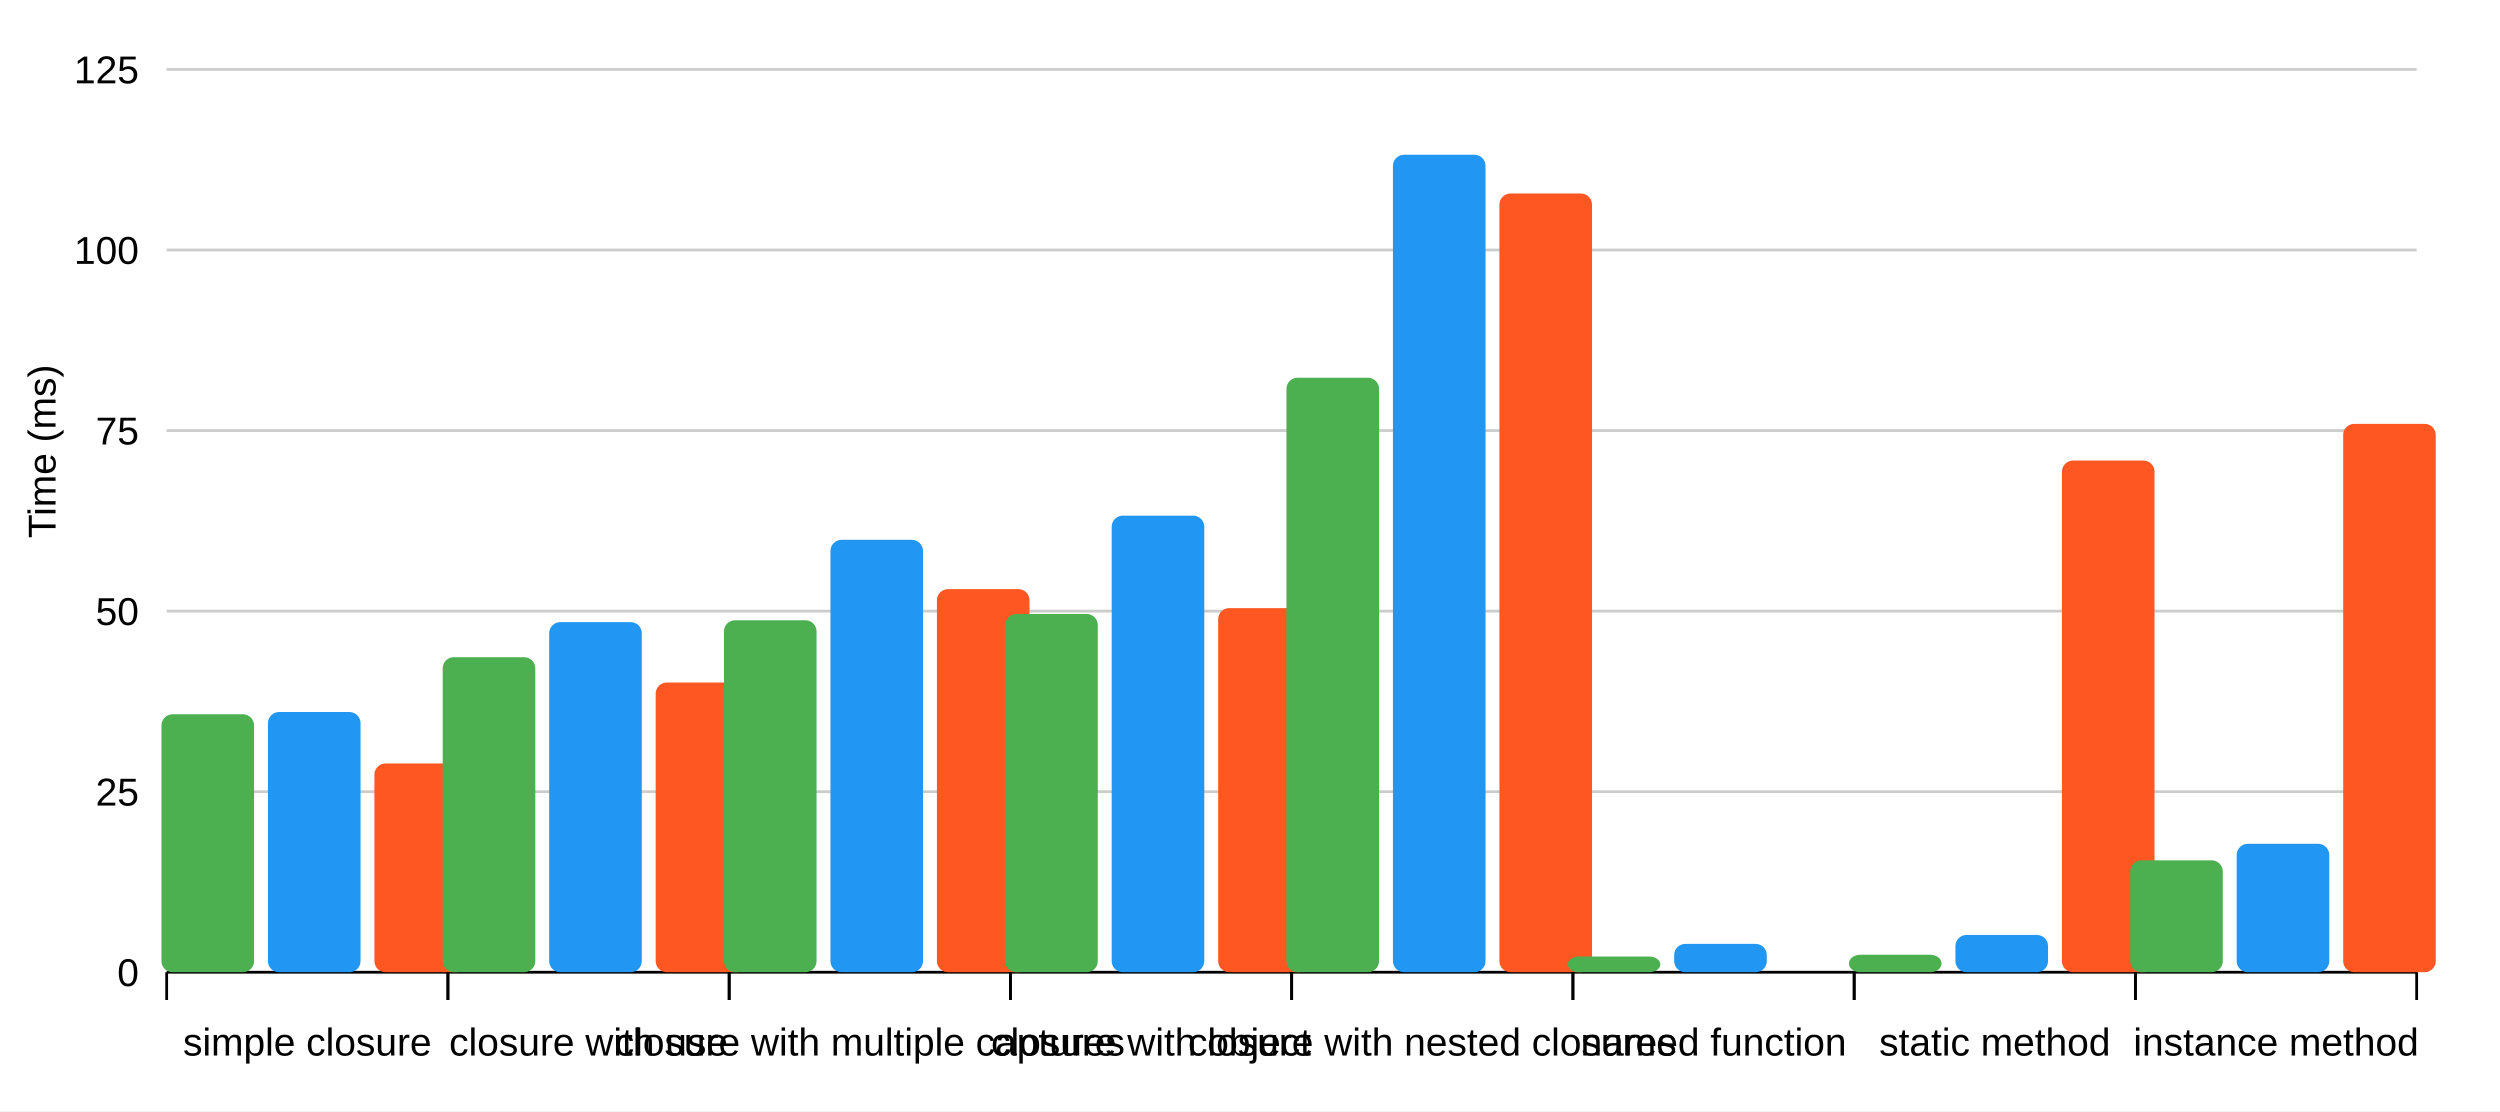
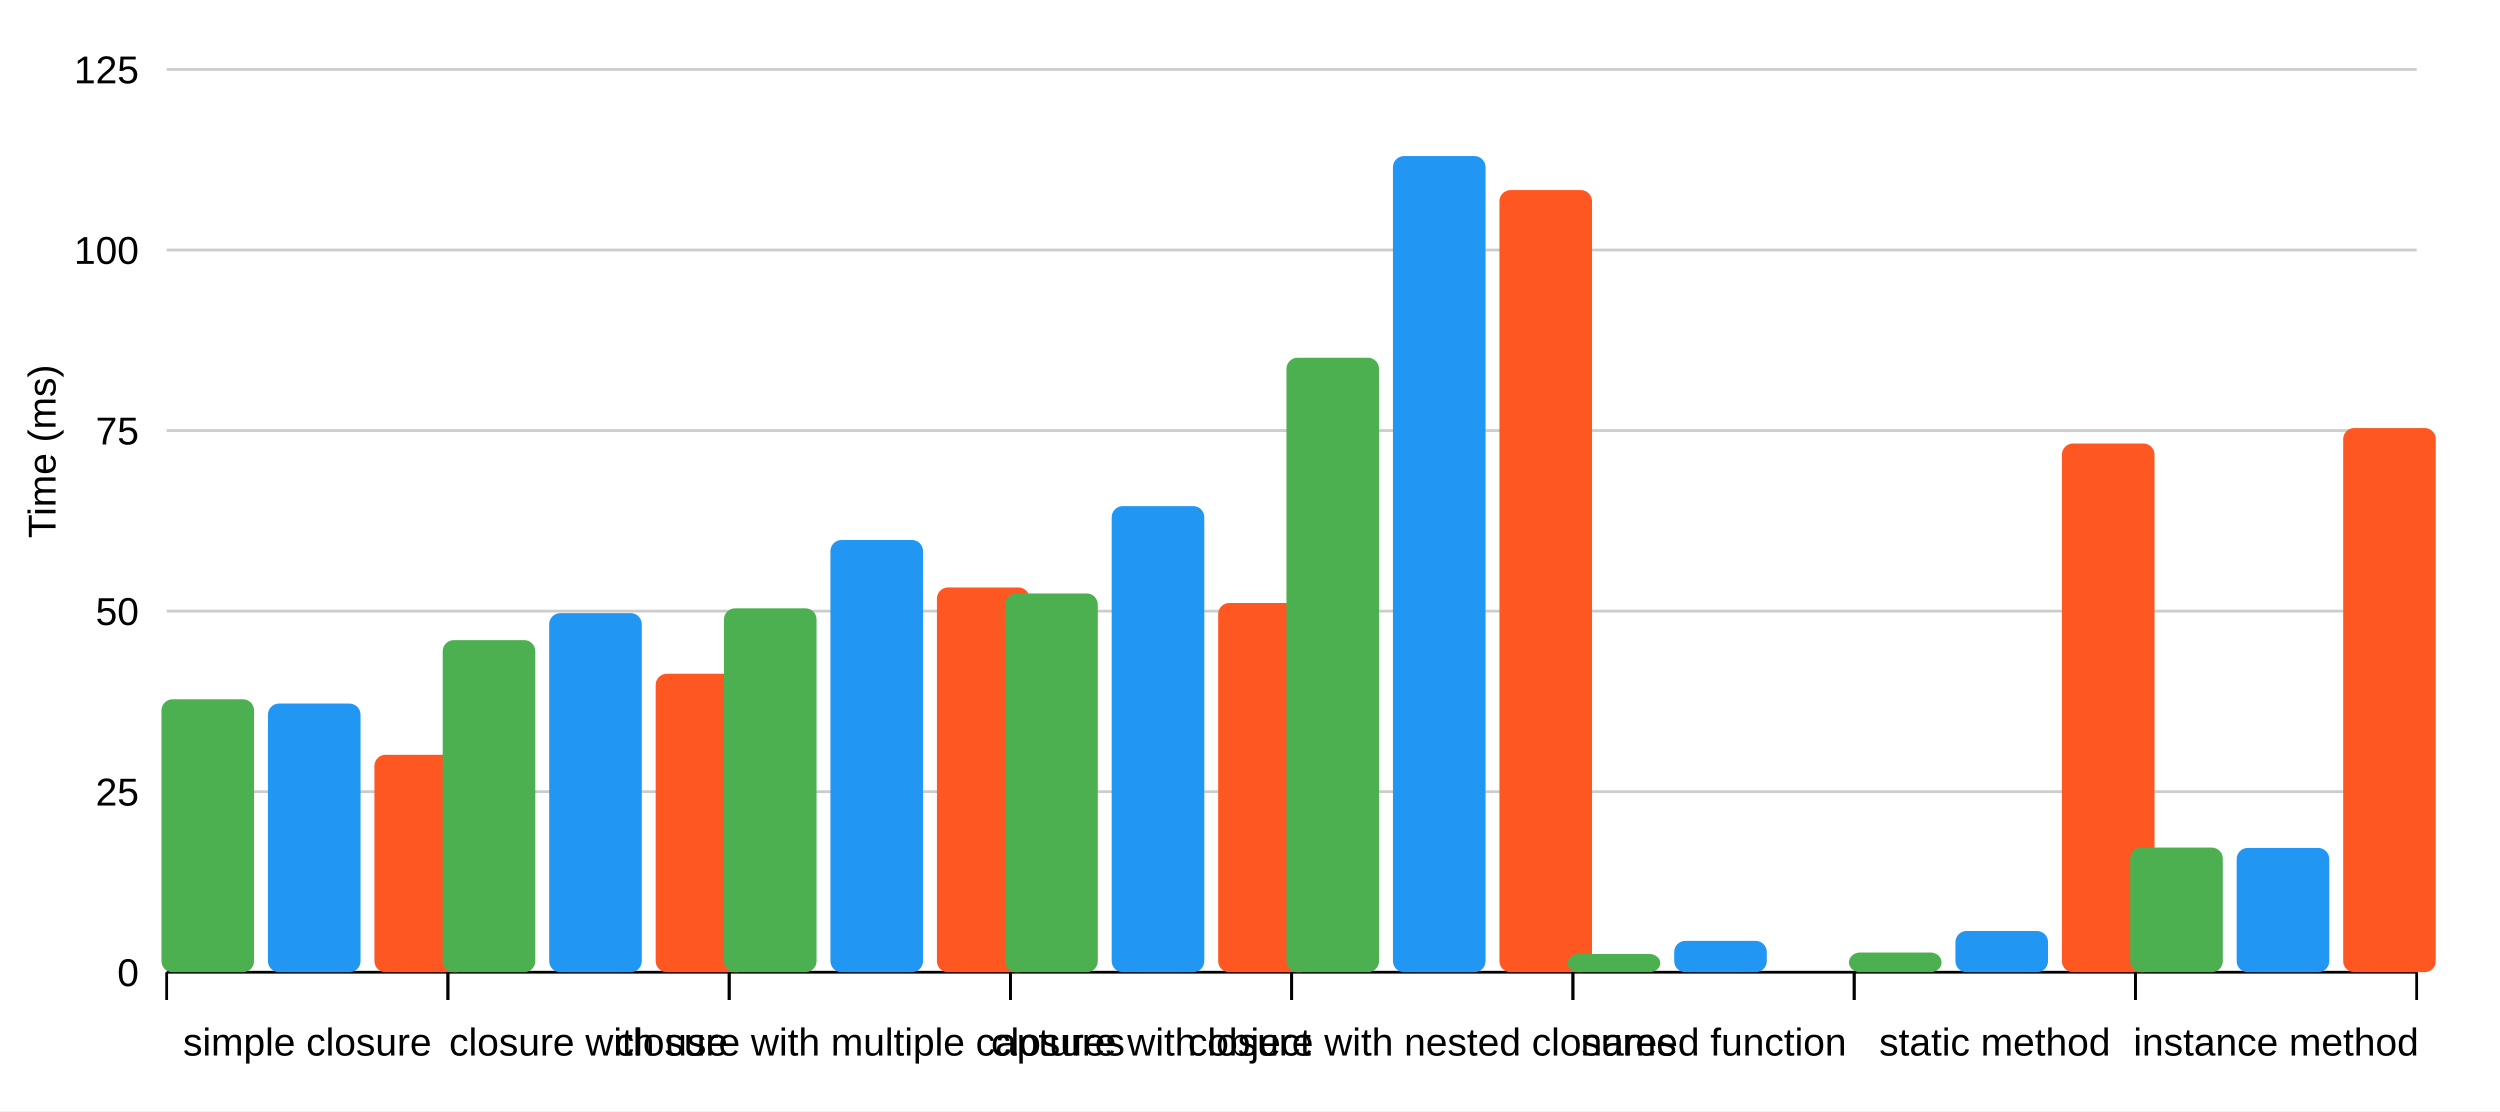
<svg xmlns="http://www.w3.org/2000/svg" width="900" height="400" viewBox="0 0 900 400">
  <rect x="0" y="0" width="900" height="400" fill="white" fill-opacity="1" stroke="none" stroke-width="0" rx="0" ry="0" />
  <text x="50" y="355" font-family="arial" font-size="14" fill="black" stroke="none" stroke-width="0" text-anchor="end" dominant-baseline="alphabetic" alignment-baseline="auto">0</text>
  <text x="50" y="290" font-family="arial" font-size="14" fill="black" stroke="none" stroke-width="0" text-anchor="end" dominant-baseline="alphabetic" alignment-baseline="auto">25</text>
  <text x="50" y="225" font-family="arial" font-size="14" fill="black" stroke="none" stroke-width="0" text-anchor="end" dominant-baseline="alphabetic" alignment-baseline="auto">50</text>
  <text x="50" y="160" font-family="arial" font-size="14" fill="black" stroke="none" stroke-width="0" text-anchor="end" dominant-baseline="alphabetic" alignment-baseline="auto">75</text>
  <text x="50" y="95" font-family="arial" font-size="14" fill="black" stroke="none" stroke-width="0" text-anchor="end" dominant-baseline="alphabetic" alignment-baseline="auto">100</text>
  <text x="50" y="30" font-family="arial" font-size="14" fill="black" stroke="none" stroke-width="0" text-anchor="end" dominant-baseline="alphabetic" alignment-baseline="auto">125</text>
  <text x="20" y="162.5" font-family="arial" font-size="14" fill="black" stroke="none" stroke-width="0" text-anchor="middle" dominant-baseline="alphabetic" alignment-baseline="middle" transform="rotate(270, 20, 162.5)">Time (ms)</text>
  <line x1="60" y1="350" x2="870" y2="350" stroke="black" stroke-dasharray="none" stroke-width="1" stroke-opacity="1" />
  <line x1="60" y1="285" x2="870" y2="285" stroke="black" stroke-dasharray="none" stroke-width="1" stroke-opacity="0.2" />
  <line x1="60" y1="220" x2="870" y2="220" stroke="black" stroke-dasharray="none" stroke-width="1" stroke-opacity="0.2" />
  <line x1="60" y1="155" x2="870" y2="155" stroke="black" stroke-dasharray="none" stroke-width="1" stroke-opacity="0.2" />
  <line x1="60" y1="90" x2="870" y2="90" stroke="black" stroke-dasharray="none" stroke-width="1" stroke-opacity="0.2" />
  <line x1="60" y1="25" x2="870" y2="25" stroke="black" stroke-dasharray="none" stroke-width="1" stroke-opacity="0.2" />
  <line x1="60" y1="350" x2="60" y2="360" stroke="black" stroke-dasharray="none" stroke-width="1" stroke-opacity="1" />
-   <rect x="58.125" y="257.143" width="33.333" height="92.857" fill="#4CAF50" fill-opacity="1" stroke="none" stroke-width="0" rx="4" ry="4" />
-   <rect x="96.458" y="256.33" width="33.333" height="93.67" fill="#2196F3" fill-opacity="1" stroke="none" stroke-width="0" rx="4" ry="4" />
-   <rect x="134.792" y="274.842" width="33.333" height="75.158" fill="#FF5722" fill-opacity="1" stroke="none" stroke-width="0" rx="4" ry="4" />
+   <rect x="58.125" y="251.738" width="33.333" height="98.262" fill="#4CAF50" fill-opacity="1" stroke="none" stroke-width="0" rx="4" ry="4" />
+   <rect x="96.458" y="253.28" width="33.333" height="96.72" fill="#2196F3" fill-opacity="1" stroke="none" stroke-width="0" rx="4" ry="4" />
+   <rect x="134.792" y="271.725" width="33.333" height="78.275" fill="#FF5722" fill-opacity="1" stroke="none" stroke-width="0" rx="4" ry="4" />
  <line x1="161.25" y1="350" x2="161.25" y2="360" stroke="black" stroke-dasharray="none" stroke-width="1" stroke-opacity="1" />
  <text x="110.625" y="380" font-family="arial" font-size="14" fill="black" stroke="none" stroke-width="0" text-anchor="middle" dominant-baseline="alphabetic" alignment-baseline="auto">simple closure</text>
  <line x1="161.25" y1="350" x2="161.25" y2="360" stroke="black" stroke-dasharray="none" stroke-width="1" stroke-opacity="1" />
-   <rect x="159.375" y="236.583" width="33.333" height="113.417" fill="#4CAF50" fill-opacity="1" stroke="none" stroke-width="0" rx="4" ry="4" />
-   <rect x="197.708" y="223.967" width="33.333" height="126.033" fill="#2196F3" fill-opacity="1" stroke="none" stroke-width="0" rx="4" ry="4" />
-   <rect x="236.042" y="245.714" width="33.333" height="104.286" fill="#FF5722" fill-opacity="1" stroke="none" stroke-width="0" rx="4" ry="4" />
+   <rect x="159.375" y="230.436" width="33.333" height="119.564" fill="#4CAF50" fill-opacity="1" stroke="none" stroke-width="0" rx="4" ry="4" />
+   <rect x="197.708" y="220.725" width="33.333" height="129.275" fill="#2196F3" fill-opacity="1" stroke="none" stroke-width="0" rx="4" ry="4" />
+   <rect x="236.042" y="242.552" width="33.333" height="107.448" fill="#FF5722" fill-opacity="1" stroke="none" stroke-width="0" rx="4" ry="4" />
  <line x1="262.5" y1="350" x2="262.5" y2="360" stroke="black" stroke-dasharray="none" stroke-width="1" stroke-opacity="1" />
  <text x="211.875" y="380" font-family="arial" font-size="14" fill="black" stroke="none" stroke-width="0" text-anchor="middle" dominant-baseline="alphabetic" alignment-baseline="auto">closure with use</text>
  <line x1="262.5" y1="350" x2="262.5" y2="360" stroke="black" stroke-dasharray="none" stroke-width="1" stroke-opacity="1" />
-   <rect x="260.625" y="223.289" width="33.333" height="126.711" fill="#4CAF50" fill-opacity="1" stroke="none" stroke-width="0" rx="4" ry="4" />
-   <rect x="298.958" y="194.34" width="33.333" height="155.66" fill="#2196F3" fill-opacity="1" stroke="none" stroke-width="0" rx="4" ry="4" />
-   <rect x="337.292" y="212.085" width="33.333" height="137.915" fill="#FF5722" fill-opacity="1" stroke="none" stroke-width="0" rx="4" ry="4" />
+   <rect x="260.625" y="218.997" width="33.333" height="131.003" fill="#4CAF50" fill-opacity="1" stroke="none" stroke-width="0" rx="4" ry="4" />
+   <rect x="298.958" y="194.395" width="33.333" height="155.605" fill="#2196F3" fill-opacity="1" stroke="none" stroke-width="0" rx="4" ry="4" />
+   <rect x="337.292" y="211.48" width="33.333" height="138.52" fill="#FF5722" fill-opacity="1" stroke="none" stroke-width="0" rx="4" ry="4" />
  <line x1="363.75" y1="350" x2="363.75" y2="360" stroke="black" stroke-dasharray="none" stroke-width="1" stroke-opacity="1" />
  <text x="313.125" y="380" font-family="arial" font-size="14" fill="black" stroke="none" stroke-width="0" text-anchor="middle" dominant-baseline="alphabetic" alignment-baseline="auto">closure with multiple captures</text>
  <line x1="363.75" y1="350" x2="363.75" y2="360" stroke="black" stroke-dasharray="none" stroke-width="1" stroke-opacity="1" />
-   <rect x="361.875" y="221.03" width="33.333" height="128.97" fill="#4CAF50" fill-opacity="1" stroke="none" stroke-width="0" rx="4" ry="4" />
-   <rect x="400.208" y="185.63" width="33.333" height="164.37" fill="#2196F3" fill-opacity="1" stroke="none" stroke-width="0" rx="4" ry="4" />
-   <rect x="438.542" y="218.916" width="33.333" height="131.084" fill="#FF5722" fill-opacity="1" stroke="none" stroke-width="0" rx="4" ry="4" />
+   <rect x="361.875" y="213.638" width="33.333" height="136.362" fill="#4CAF50" fill-opacity="1" stroke="none" stroke-width="0" rx="4" ry="4" />
+   <rect x="400.208" y="182.196" width="33.333" height="167.804" fill="#2196F3" fill-opacity="1" stroke="none" stroke-width="0" rx="4" ry="4" />
+   <rect x="438.542" y="217.069" width="33.333" height="132.931" fill="#FF5722" fill-opacity="1" stroke="none" stroke-width="0" rx="4" ry="4" />
  <line x1="465" y1="350" x2="465" y2="360" stroke="black" stroke-dasharray="none" stroke-width="1" stroke-opacity="1" />
  <text x="414.375" y="380" font-family="arial" font-size="14" fill="black" stroke="none" stroke-width="0" text-anchor="middle" dominant-baseline="alphabetic" alignment-baseline="auto">closure with object</text>
  <line x1="465" y1="350" x2="465" y2="360" stroke="black" stroke-dasharray="none" stroke-width="1" stroke-opacity="1" />
-   <rect x="463.125" y="135.981" width="33.333" height="214.019" fill="#4CAF50" fill-opacity="1" stroke="none" stroke-width="0" rx="4" ry="4" />
-   <rect x="501.458" y="55.714" width="33.333" height="294.286" fill="#2196F3" fill-opacity="1" stroke="none" stroke-width="0" rx="4" ry="4" />
-   <rect x="539.792" y="69.658" width="33.333" height="280.342" fill="#FF5722" fill-opacity="1" stroke="none" stroke-width="0" rx="4" ry="4" />
+   <rect x="463.125" y="128.779" width="33.333" height="221.221" fill="#4CAF50" fill-opacity="1" stroke="none" stroke-width="0" rx="4" ry="4" />
+   <rect x="501.458" y="56.19" width="33.333" height="293.81" fill="#2196F3" fill-opacity="1" stroke="none" stroke-width="0" rx="4" ry="4" />
+   <rect x="539.792" y="68.433" width="33.333" height="281.567" fill="#FF5722" fill-opacity="1" stroke="none" stroke-width="0" rx="4" ry="4" />
  <line x1="566.25" y1="350" x2="566.25" y2="360" stroke="black" stroke-dasharray="none" stroke-width="1" stroke-opacity="1" />
  <text x="515.625" y="380" font-family="arial" font-size="14" fill="black" stroke="none" stroke-width="0" text-anchor="middle" dominant-baseline="alphabetic" alignment-baseline="auto">closure with nested closures</text>
  <line x1="566.25" y1="350" x2="566.25" y2="360" stroke="black" stroke-dasharray="none" stroke-width="1" stroke-opacity="1" />
-   <rect x="564.375" y="344.35" width="33.333" height="5.65" fill="#4CAF50" fill-opacity="1" stroke="none" stroke-width="0" rx="4" ry="4" />
-   <rect x="602.708" y="339.803" width="33.333" height="10.197" fill="#2196F3" fill-opacity="1" stroke="none" stroke-width="0" rx="4" ry="4" />
+   <rect x="564.375" y="343.422" width="33.333" height="6.578" fill="#4CAF50" fill-opacity="1" stroke="none" stroke-width="0" rx="4" ry="4" />
+   <rect x="602.708" y="338.716" width="33.333" height="11.284" fill="#2196F3" fill-opacity="1" stroke="none" stroke-width="0" rx="4" ry="4" />
  <rect x="641.042" y="350" width="33.333" height="0" fill="#FF5722" fill-opacity="1" stroke="none" stroke-width="0" rx="4" ry="4" />
  <line x1="667.5" y1="350" x2="667.5" y2="360" stroke="black" stroke-dasharray="none" stroke-width="1" stroke-opacity="1" />
  <text x="616.875" y="380" font-family="arial" font-size="14" fill="black" stroke="none" stroke-width="0" text-anchor="middle" dominant-baseline="alphabetic" alignment-baseline="auto">named function</text>
  <line x1="667.5" y1="350" x2="667.5" y2="360" stroke="black" stroke-dasharray="none" stroke-width="1" stroke-opacity="1" />
-   <rect x="665.625" y="343.716" width="33.333" height="6.284" fill="#4CAF50" fill-opacity="1" stroke="none" stroke-width="0" rx="4" ry="4" />
-   <rect x="703.958" y="336.584" width="33.333" height="13.416" fill="#2196F3" fill-opacity="1" stroke="none" stroke-width="0" rx="4" ry="4" />
-   <rect x="742.292" y="165.803" width="33.333" height="184.197" fill="#FF5722" fill-opacity="1" stroke="none" stroke-width="0" rx="4" ry="4" />
+   <rect x="665.625" y="342.902" width="33.333" height="7.098" fill="#4CAF50" fill-opacity="1" stroke="none" stroke-width="0" rx="4" ry="4" />
+   <rect x="703.958" y="335.154" width="33.333" height="14.846" fill="#2196F3" fill-opacity="1" stroke="none" stroke-width="0" rx="4" ry="4" />
+   <rect x="742.292" y="159.66" width="33.333" height="190.34" fill="#FF5722" fill-opacity="1" stroke="none" stroke-width="0" rx="4" ry="4" />
  <line x1="768.75" y1="350" x2="768.75" y2="360" stroke="black" stroke-dasharray="none" stroke-width="1" stroke-opacity="1" />
  <text x="718.125" y="380" font-family="arial" font-size="14" fill="black" stroke="none" stroke-width="0" text-anchor="middle" dominant-baseline="alphabetic" alignment-baseline="auto">static method</text>
  <line x1="768.75" y1="350" x2="768.75" y2="360" stroke="black" stroke-dasharray="none" stroke-width="1" stroke-opacity="1" />
-   <rect x="766.875" y="309.721" width="33.333" height="40.279" fill="#4CAF50" fill-opacity="1" stroke="none" stroke-width="0" rx="4" ry="4" />
-   <rect x="805.208" y="303.769" width="33.333" height="46.231" fill="#2196F3" fill-opacity="1" stroke="none" stroke-width="0" rx="4" ry="4" />
-   <rect x="843.542" y="152.595" width="33.333" height="197.405" fill="#FF5722" fill-opacity="1" stroke="none" stroke-width="0" rx="4" ry="4" />
+   <rect x="766.875" y="305.113" width="33.333" height="44.887" fill="#4CAF50" fill-opacity="1" stroke="none" stroke-width="0" rx="4" ry="4" />
+   <rect x="805.208" y="305.254" width="33.333" height="44.746" fill="#2196F3" fill-opacity="1" stroke="none" stroke-width="0" rx="4" ry="4" />
+   <rect x="843.542" y="154.092" width="33.333" height="195.908" fill="#FF5722" fill-opacity="1" stroke="none" stroke-width="0" rx="4" ry="4" />
  <line x1="870" y1="350" x2="870" y2="360" stroke="black" stroke-dasharray="none" stroke-width="1" stroke-opacity="1" />
  <text x="819.375" y="380" font-family="arial" font-size="14" fill="black" stroke="none" stroke-width="0" text-anchor="middle" dominant-baseline="alphabetic" alignment-baseline="auto">instance method</text>
</svg>
